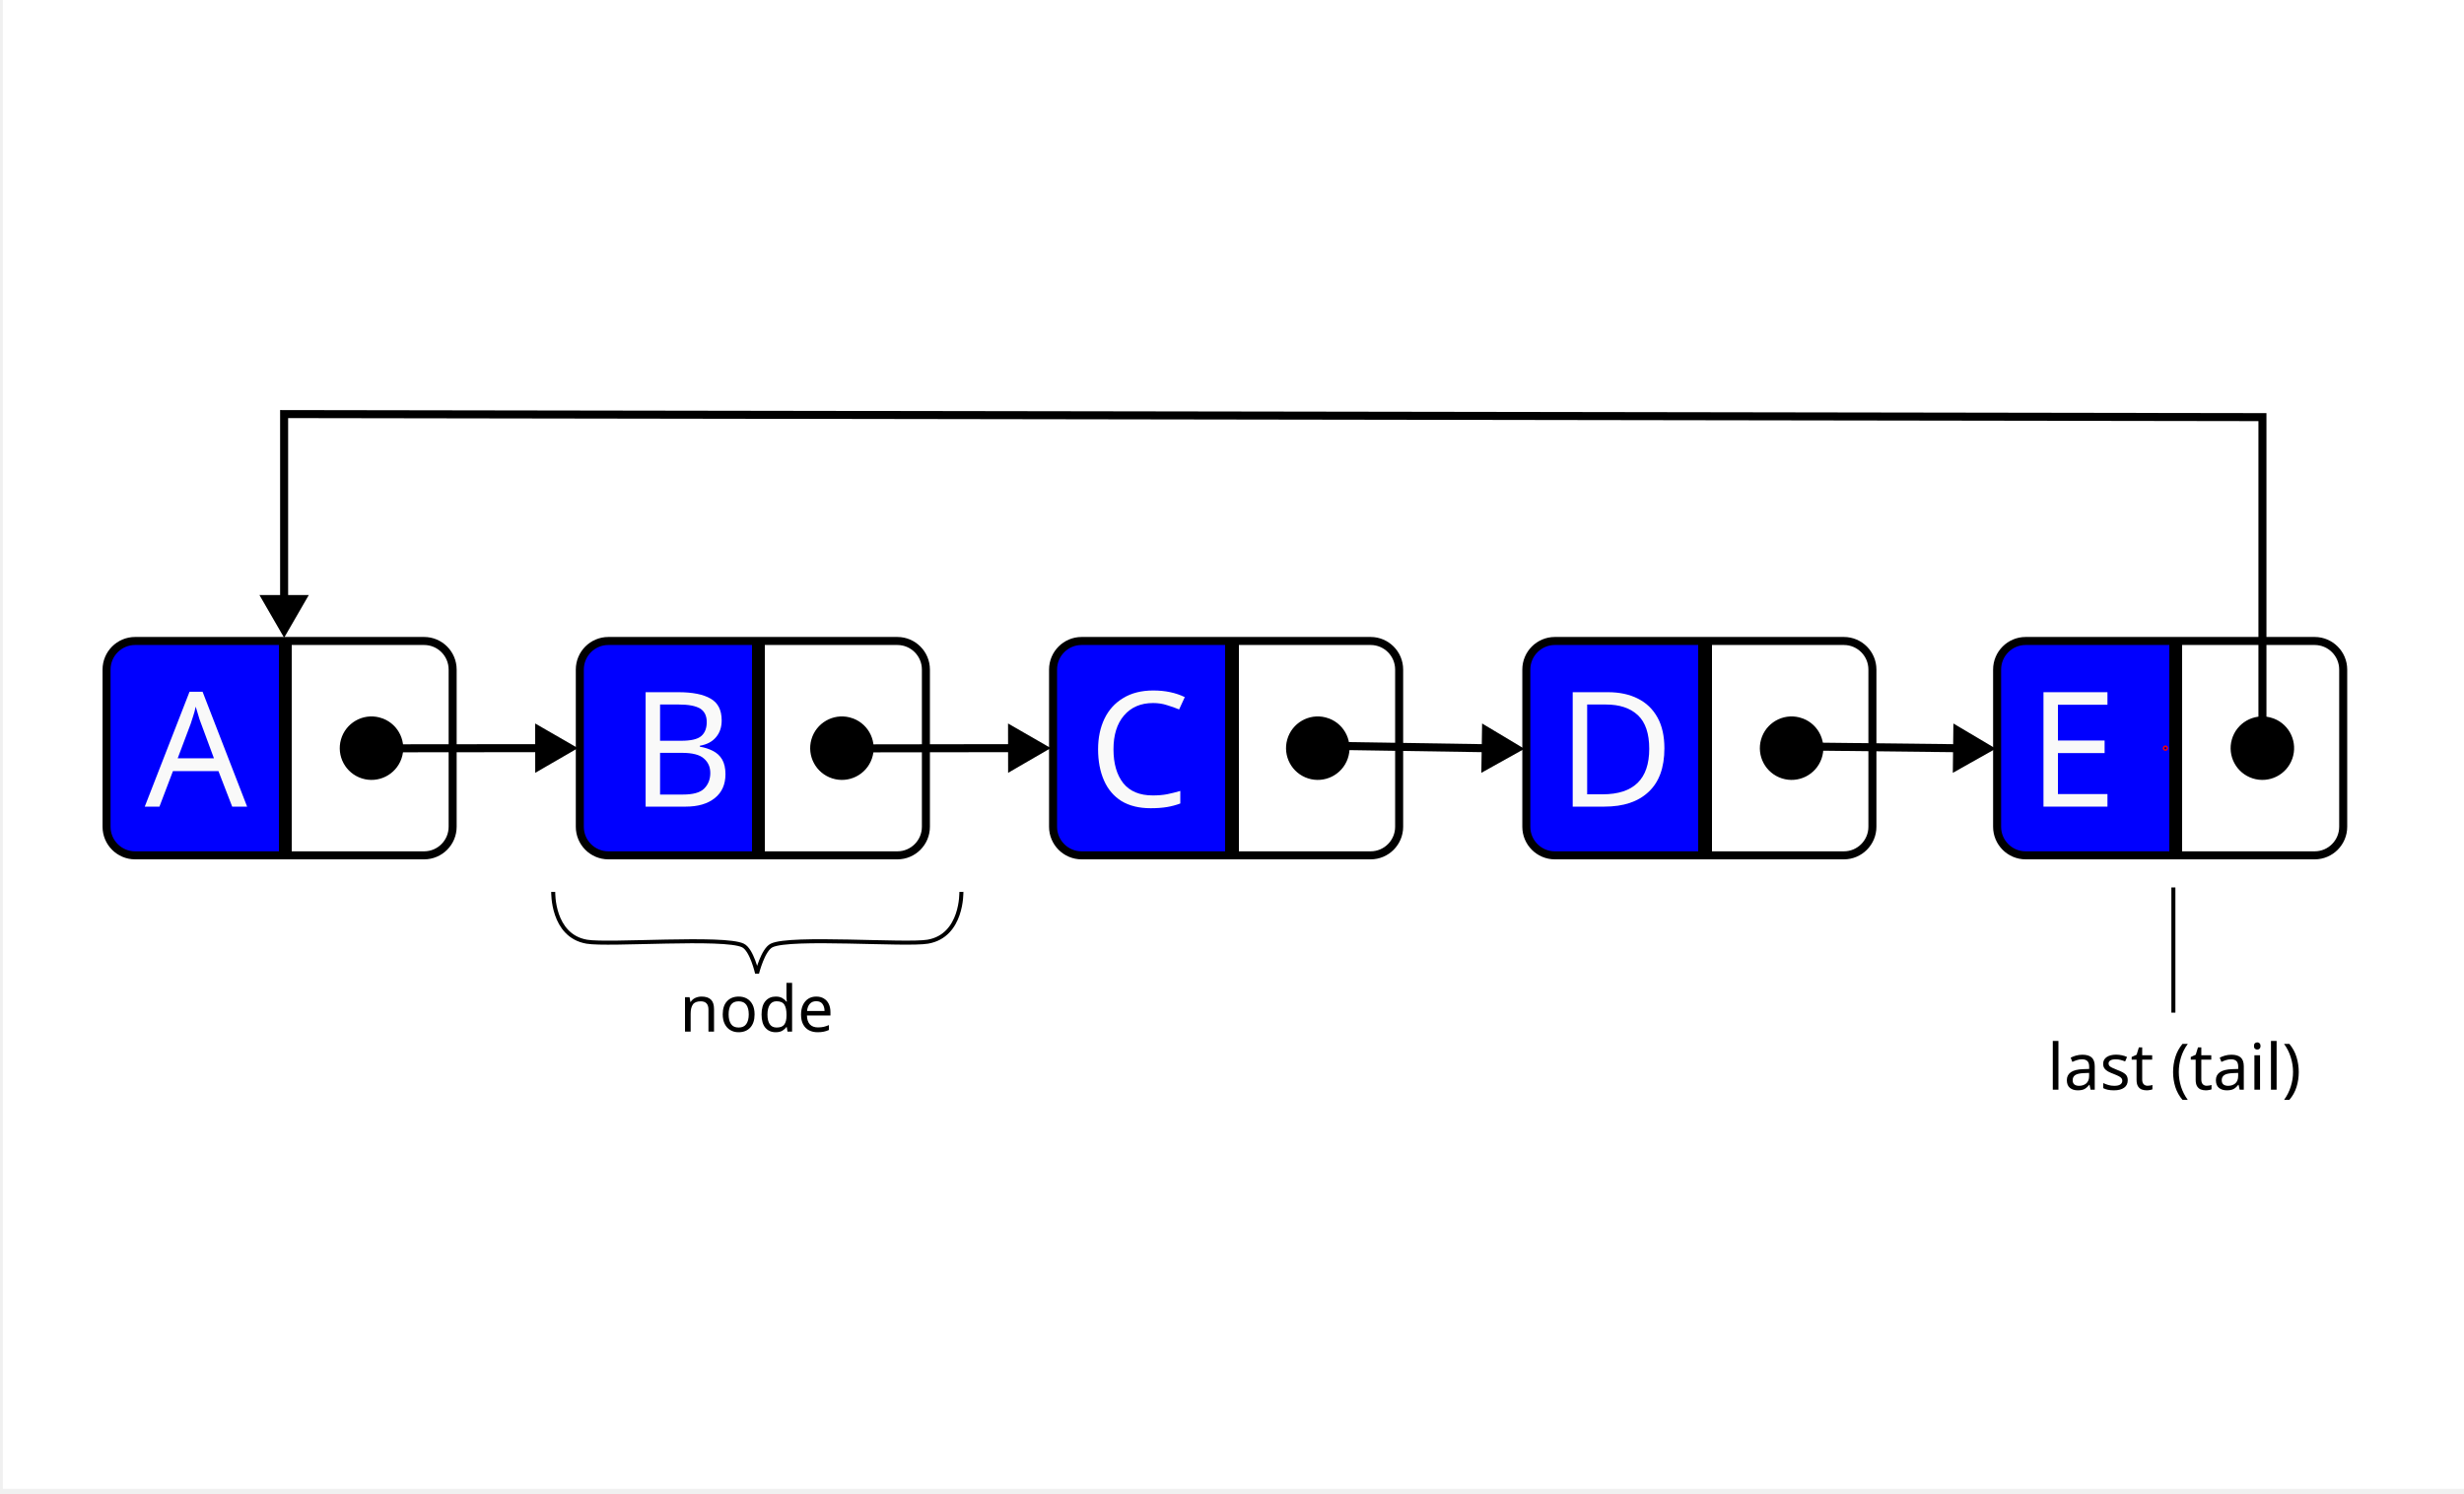
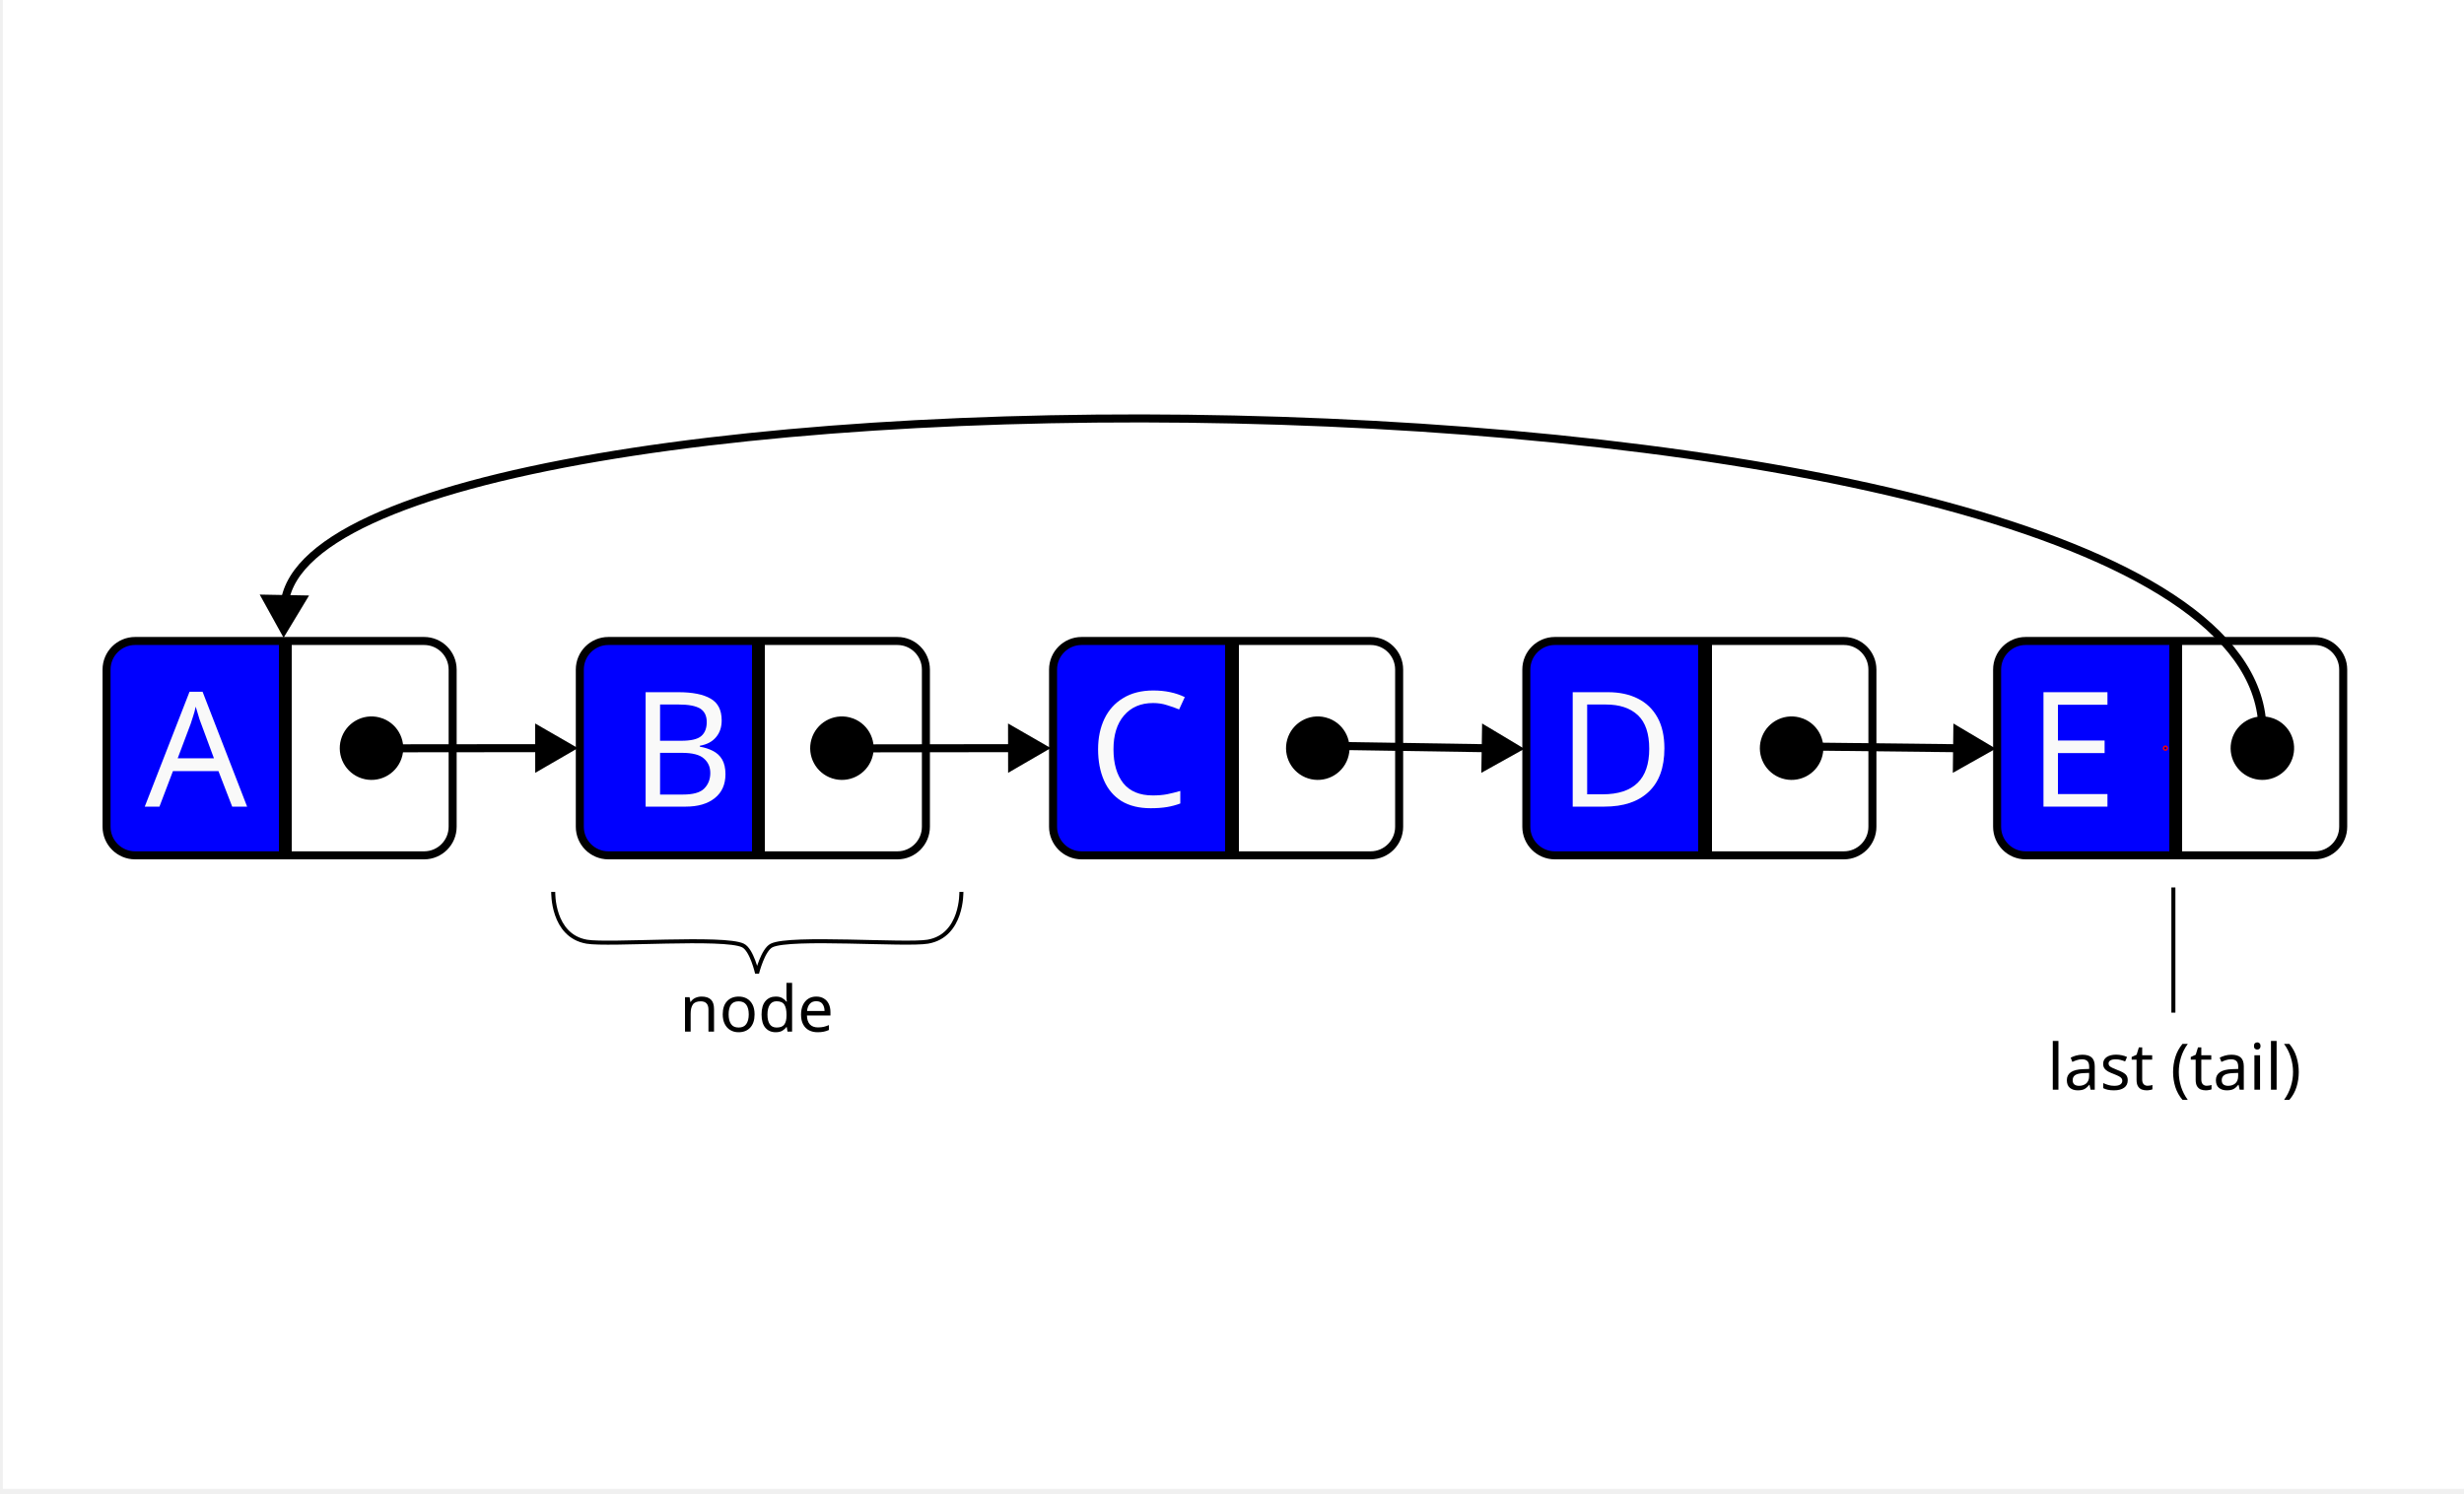
<svg xmlns="http://www.w3.org/2000/svg" xmlns:xlink="http://www.w3.org/1999/xlink" width="614.166" height="372.23" viewBox="0 0 162.498 98.486" version="1.1" id="svg1">
  <defs id="defs1">
    <rect x="610.707" y="153.753" width="73.049" height="46.562" id="rect20" />
    <marker style="overflow:visible" id="Triangle" refX="0" refY="0" orient="auto-start-reverse" markerWidth="1" markerHeight="1" viewBox="0 0 1 1" preserveAspectRatio="xMidYMid">
      <path transform="scale(0.5)" style="fill:context-stroke;fill-rule:evenodd;stroke:context-stroke;stroke-width:1pt" d="M 5.77,0 -2.88,5 V -5 Z" id="path135" />
    </marker>
    <linearGradient id="linearGradient1">
      <stop style="stop-color:#0000ff;stop-opacity:1;" offset="0" id="stop7" />
      <stop style="stop-color:#0000ff;stop-opacity:1;" offset="0.497" id="stop8" />
      <stop style="stop-color:#000000;stop-opacity:1;" offset="0.497" id="stop9" />
      <stop style="stop-color:#000000;stop-opacity:1;" offset="0.535" id="stop10" />
      <stop style="stop-color:#000000;stop-opacity:0;" offset="0.535" id="stop11" />
    </linearGradient>
    <linearGradient id="linearGradient1-1">
      <stop style="stop-color:#0000ff;stop-opacity:1;" offset="0" id="stop4" />
      <stop style="stop-color:#0000ff;stop-opacity:1;" offset="0.497" id="stop1" />
      <stop style="stop-color:#000000;stop-opacity:1;" offset="0.497" id="stop6" />
      <stop style="stop-color:#000000;stop-opacity:1;" offset="0.535" id="stop5" />
      <stop style="stop-color:#000000;stop-opacity:0;" offset="0.535" id="stop2" />
    </linearGradient>
    <color-profile name="Blue" xlink:href="file:///usr/share/color/icc/colord/Bluish.icc" id="color-profile2" />
    <rect x="24.769" y="355.177" width="136.693" height="70.648" id="rect2" />
    <rect x="24.769" y="355.177" width="136.693" height="70.648" id="rect2-7" />
    <rect x="24.769" y="355.177" width="136.693" height="70.648" id="rect2-7-2" />
    <rect x="24.769" y="355.177" width="136.693" height="70.648" id="rect2-7-0" />
    <rect x="24.769" y="355.177" width="136.693" height="70.648" id="rect2-7-26" />
    <rect x="24.769" y="355.177" width="136.693" height="70.648" id="rect2-7-02" />
    <linearGradient xlink:href="#linearGradient1-1" id="linearGradient2" x1="27.872" y1="54.495" x2="51.225" y2="54.495" gradientUnits="userSpaceOnUse" spreadMethod="pad" gradientTransform="translate(0,0.1175904)" />
    <linearGradient xlink:href="#linearGradient1-1" id="linearGradient13" x1="59.083" y1="54.726" x2="82.436" y2="54.726" gradientUnits="userSpaceOnUse" gradientTransform="translate(0,-0.1134766)" />
    <linearGradient xlink:href="#linearGradient1-1" id="linearGradient15" x1="90.294" y1="54.495" x2="113.647" y2="54.495" gradientUnits="userSpaceOnUse" gradientTransform="translate(0,0.1175916)" />
    <linearGradient xlink:href="#linearGradient1-1" id="linearGradient17" x1="121.505" y1="54.726" x2="144.858" y2="54.726" gradientUnits="userSpaceOnUse" gradientTransform="translate(0,-0.1134754)" />
    <marker style="overflow:visible" id="Triangle-3" refX="0" refY="0" orient="auto-start-reverse" markerWidth="1" markerHeight="1" viewBox="0 0 1 1" preserveAspectRatio="xMidYMid">
      <path transform="scale(0.5)" style="fill:context-stroke;fill-rule:evenodd;stroke:context-stroke;stroke-width:1pt" d="M 5.77,0 -2.88,5 V -5 Z" id="path135-6" />
    </marker>
    <marker style="overflow:visible" id="Triangle-1" refX="0" refY="0" orient="auto-start-reverse" markerWidth="1" markerHeight="1" viewBox="0 0 1 1" preserveAspectRatio="xMidYMid">
      <path transform="scale(0.5)" style="fill:context-stroke;fill-rule:evenodd;stroke:context-stroke;stroke-width:1pt" d="M 5.77,0 -2.88,5 V -5 Z" id="path135-8" />
    </marker>
    <marker style="overflow:visible" id="Triangle-2" refX="0" refY="0" orient="auto-start-reverse" markerWidth="1" markerHeight="1" viewBox="0 0 1 1" preserveAspectRatio="xMidYMid">
      <path transform="scale(0.5)" style="fill:context-stroke;fill-rule:evenodd;stroke:context-stroke;stroke-width:1pt" d="M 5.77,0 -2.88,5 V -5 Z" id="path135-3" />
    </marker>
    <rect x="610.707" y="153.753" width="73.049" height="46.562" id="rect20-2" />
    <rect x="610.707" y="153.753" width="99.895" height="43.791" id="rect20-2-3" />
    <rect x="610.707" y="153.753" width="73.049" height="46.562" id="rect20-2-7" />
    <linearGradient xlink:href="#linearGradient1-1" id="linearGradient3" gradientUnits="userSpaceOnUse" gradientTransform="translate(31.04727,-0.1134777)" x1="121.505" y1="54.726" x2="144.858" y2="54.726" />
  </defs>
  <g id="layer1" transform="translate(-21.10966,-5.266914)">
    <rect style="fill:#ffffff;stroke:none;stroke-width:2.002" id="rect3" width="162.498" height="98.382" x="21.297" y="5.08" />
    <rect style="fill:url(#linearGradient15);stroke:#000000;stroke-width:0.529;stroke-dasharray:none" id="rect37-9-8-3-5-5" width="22.824" height="14.138" x="90.558" y="47.544" rx="1.882" ry="1.886" />
    <rect style="fill:url(#linearGradient17);stroke:#000000;stroke-width:0.529;stroke-dasharray:none" id="rect37-9-8-3-5-5-6" width="22.824" height="14.138" x="121.769" y="47.544" rx="1.882" ry="1.886" />
    <rect style="fill:url(#linearGradient13);stroke:#000000;stroke-width:0.529;stroke-dasharray:none" id="rect37-9-8-3-5-5-1" width="22.824" height="14.138" x="59.348" y="47.544" rx="1.882" ry="1.886" />
    <text xml:space="preserve" style="font-style:normal;font-weight:normal;font-size:10.583px;line-height:1.25;font-family:sans-serif;fill:#000000;fill-opacity:1;stroke:none;stroke-width:0.265" x="62.655" y="58.471" id="text37-3-4-2-4-4">
      <tspan id="tspan37-1-5-0-7-7" style="fill:#f9f9f9;stroke-width:0.265" x="62.655" y="58.471">B</tspan>
    </text>
    <rect style="opacity:1;fill:url(#linearGradient2);fill-rule:nonzero;stroke:#000000;stroke-width:0.529;stroke-dasharray:none" id="rect37-9-8-3-5-5-8" width="22.824" height="14.138" x="28.137" y="47.544" rx="1.882" ry="1.886" />
    <text xml:space="preserve" style="font-style:normal;font-weight:normal;font-size:10.583px;line-height:1.25;font-family:sans-serif;fill:#000000;fill-opacity:1;stroke:none;stroke-width:0.265" x="30.657" y="58.471" id="text37-3-4-2-4-4-7">
      <tspan id="tspan37-1-5-0-7-7-9" style="fill:#f9f9f9;stroke-width:0.265" x="30.657" y="58.471">A</tspan>
    </text>
    <text xml:space="preserve" style="font-style:normal;font-weight:normal;font-size:10.583px;line-height:1.25;font-family:sans-serif;fill:#000000;fill-opacity:1;stroke:none;stroke-width:0.265" x="92.886" y="58.465" id="text37-3-4-2-4-4-3">
      <tspan id="tspan37-1-5-0-7-7-5" style="fill:#f9f9f9;stroke-width:0.265" x="92.886" y="58.465">C</tspan>
    </text>
    <text xml:space="preserve" style="font-style:normal;font-weight:normal;font-size:10.583px;line-height:1.25;font-family:sans-serif;fill:#000000;fill-opacity:1;stroke:none;stroke-width:0.265" x="123.796" y="58.471" id="text37-3-4-2-4-4-2">
      <tspan id="tspan37-1-5-0-7-7-7" style="fill:#f9f9f9;stroke-width:0.265" x="123.796" y="58.471">D</tspan>
    </text>
    <path style="opacity:1;fill:#000000;fill-rule:nonzero;stroke:none;stroke-width:0.609;stroke-dasharray:none" id="path19" d="m 46.369,52.662 a 2.093,2.093 0 0 1 1.214,2.649 2.093,2.093 0 0 1 -2.609,1.297 2.093,2.093 0 0 1 -1.378,-2.567 2.093,2.093 0 0 1 2.522,-1.458" />
    <path style="fill:#000000;fill-rule:nonzero;stroke:none;stroke-width:0.609;stroke-dasharray:none" id="path19-5" d="m 77.393,52.662 a 2.093,2.093 0 0 1 1.214,2.649 2.093,2.093 0 0 1 -2.609,1.297 2.093,2.093 0 0 1 -1.378,-2.567 2.093,2.093 0 0 1 2.522,-1.458" />
    <path style="fill:#000000;fill-rule:nonzero;stroke:none;stroke-width:0.609;stroke-dasharray:none" id="path19-2" d="m 108.775,52.662 a 2.093,2.093 0 0 1 1.214,2.649 2.093,2.093 0 0 1 -2.609,1.297 2.093,2.093 0 0 1 -1.378,-2.567 2.093,2.093 0 0 1 2.522,-1.458" />
    <path style="fill:#000000;fill-rule:nonzero;stroke:none;stroke-width:0.609;stroke-dasharray:none" id="path19-7" d="m 140.023,52.662 a 2.093,2.093 0 0 1 1.214,2.649 2.093,2.093 0 0 1 -2.609,1.297 2.093,2.093 0 0 1 -1.378,-2.567 2.093,2.093 0 0 1 2.522,-1.458" />
    <rect style="fill:url(#linearGradient3);stroke:#000000;stroke-width:0.529;stroke-dasharray:none" id="rect37-9-8-3-5-5-6-9" width="22.824" height="14.138" x="152.817" y="47.544" rx="1.882" ry="1.886" />
    <text xml:space="preserve" style="font-style:normal;font-weight:normal;font-size:10.583px;line-height:1.25;font-family:sans-serif;fill:#000000;fill-opacity:1;stroke:none;stroke-width:0.265" x="154.844" y="58.471" id="text37-3-4-2-4-4-2-1">
      <tspan id="tspan37-1-5-0-7-7-7-2" style="fill:#f9f9f9;stroke-width:0.265" x="154.844" y="58.471">E</tspan>
    </text>
    <path style="fill:#000000;fill-rule:nonzero;stroke:none;stroke-width:0.609;stroke-dasharray:none" id="path19-7-7" d="m 171.07,52.662 a 2.093,2.093 0 0 1 1.214,2.649 2.093,2.093 0 0 1 -2.609,1.297 2.093,2.093 0 0 1 -1.378,-2.567 2.093,2.093 0 0 1 2.522,-1.458" />
    <path style="fill:none;stroke:#000000;stroke-width:0.529;stroke-linecap:butt;stroke-linejoin:miter;stroke-miterlimit:4.3;stroke-dasharray:none;stroke-opacity:1;marker-end:url(#Triangle)" d="m 78.486,54.626 10.043,-0.015" id="path20" />
    <path style="fill:none;stroke:#000000;stroke-width:0.529;stroke-linecap:butt;stroke-linejoin:miter;stroke-miterlimit:4.3;stroke-dasharray:none;stroke-opacity:1;marker-end:url(#Triangle-3)" d="M 109.557,54.469 119.765,54.627" id="path20-6" />
    <path style="fill:none;stroke:#000000;stroke-width:0.529;stroke-linecap:butt;stroke-linejoin:miter;stroke-miterlimit:4.3;stroke-dasharray:none;stroke-opacity:1;marker-end:url(#Triangle-1)" d="m 140.855,54.511 9.998,0.113" id="path20-9" />
    <path style="fill:none;stroke:#000000;stroke-width:0.529;stroke-linecap:butt;stroke-linejoin:miter;stroke-miterlimit:4.3;stroke-dasharray:none;stroke-opacity:1;marker-end:url(#Triangle-2)" d="m 47.357,54.622 9.986,-0.01" id="path20-5" />
    <text xml:space="preserve" transform="matrix(0.2645833,0,0,0.2645833,-95.65734,28.88275)" id="text20-9" style="font-style:normal;font-weight:normal;font-size:16px;line-height:1.25;font-family:sans-serif;white-space:pre;shape-inside:url(#rect20-2);display:inline;fill:#000000;fill-opacity:1;stroke:none">
-       <tspan x="610.707" y="167.908" id="tspan4">node</tspan>
+       <tspan x="610.707" y="167.908" id="tspan2">node</tspan>
    </text>
    <text xml:space="preserve" transform="matrix(0.2645833,0,0,0.2645833,-5.453685,32.71433)" id="text20-9-3" style="font-style:normal;font-weight:normal;font-size:16px;line-height:1.25;font-family:sans-serif;white-space:pre;shape-inside:url(#rect20-2-7);display:inline;fill:#000000;fill-opacity:1;stroke:none">
-       <tspan x="610.707" y="167.908" id="tspan5">last (tail)</tspan>
+       <tspan x="610.707" y="167.908" id="tspan3">last (tail)</tspan>
    </text>
    <path id="path21-1" style="fill:none;stroke:#000000;stroke-width:0.265px;stroke-linecap:butt;stroke-linejoin:miter;stroke-opacity:1" d="m 84.511,64.092 c 0,0 0.084,2.889 -2.214,3.284 -1.45,0.249 -9.071,-0.354 -10.3,0.251 -0.581,0.286 -0.96,1.829 -0.96,1.829 0,0 -0.346,-1.541 -0.928,-1.827 -1.229,-0.605 -8.851,-0.002 -10.3,-0.251 -2.298,-0.395 -2.214,-3.284 -2.214,-3.284" />
    <path style="fill:none;stroke:#000000;stroke-width:0.265px;stroke-linecap:butt;stroke-linejoin:miter;stroke-opacity:1" d="m 164.442,72.057 0,-8.257" id="path1" />
    <circle id="path3" style="fill:#000000;stroke:#ff0000;stroke-width:0.265" cx="163.918" cy="54.613" r="0.046" />
-     <path style="fill:none;stroke:#000000;stroke-width:0.529;stroke-linecap:butt;stroke-linejoin:miter;stroke-dasharray:none;stroke-opacity:1;marker-end:url(#Triangle-1)" d="M 170.315,53.795 V 32.779 L 39.847,32.578 v 12.873" id="path4" />
+     <path style="fill:none;stroke:#000000;stroke-width:0.529;stroke-linecap:butt;stroke-linejoin:miter;stroke-dasharray:none;stroke-opacity:1;marker-end:url(#Triangle-1)" d="M 170.315,53.795 C 171.302,27.592 40.182,27.381 39.847,45.451" id="path4" />
  </g>
</svg>
